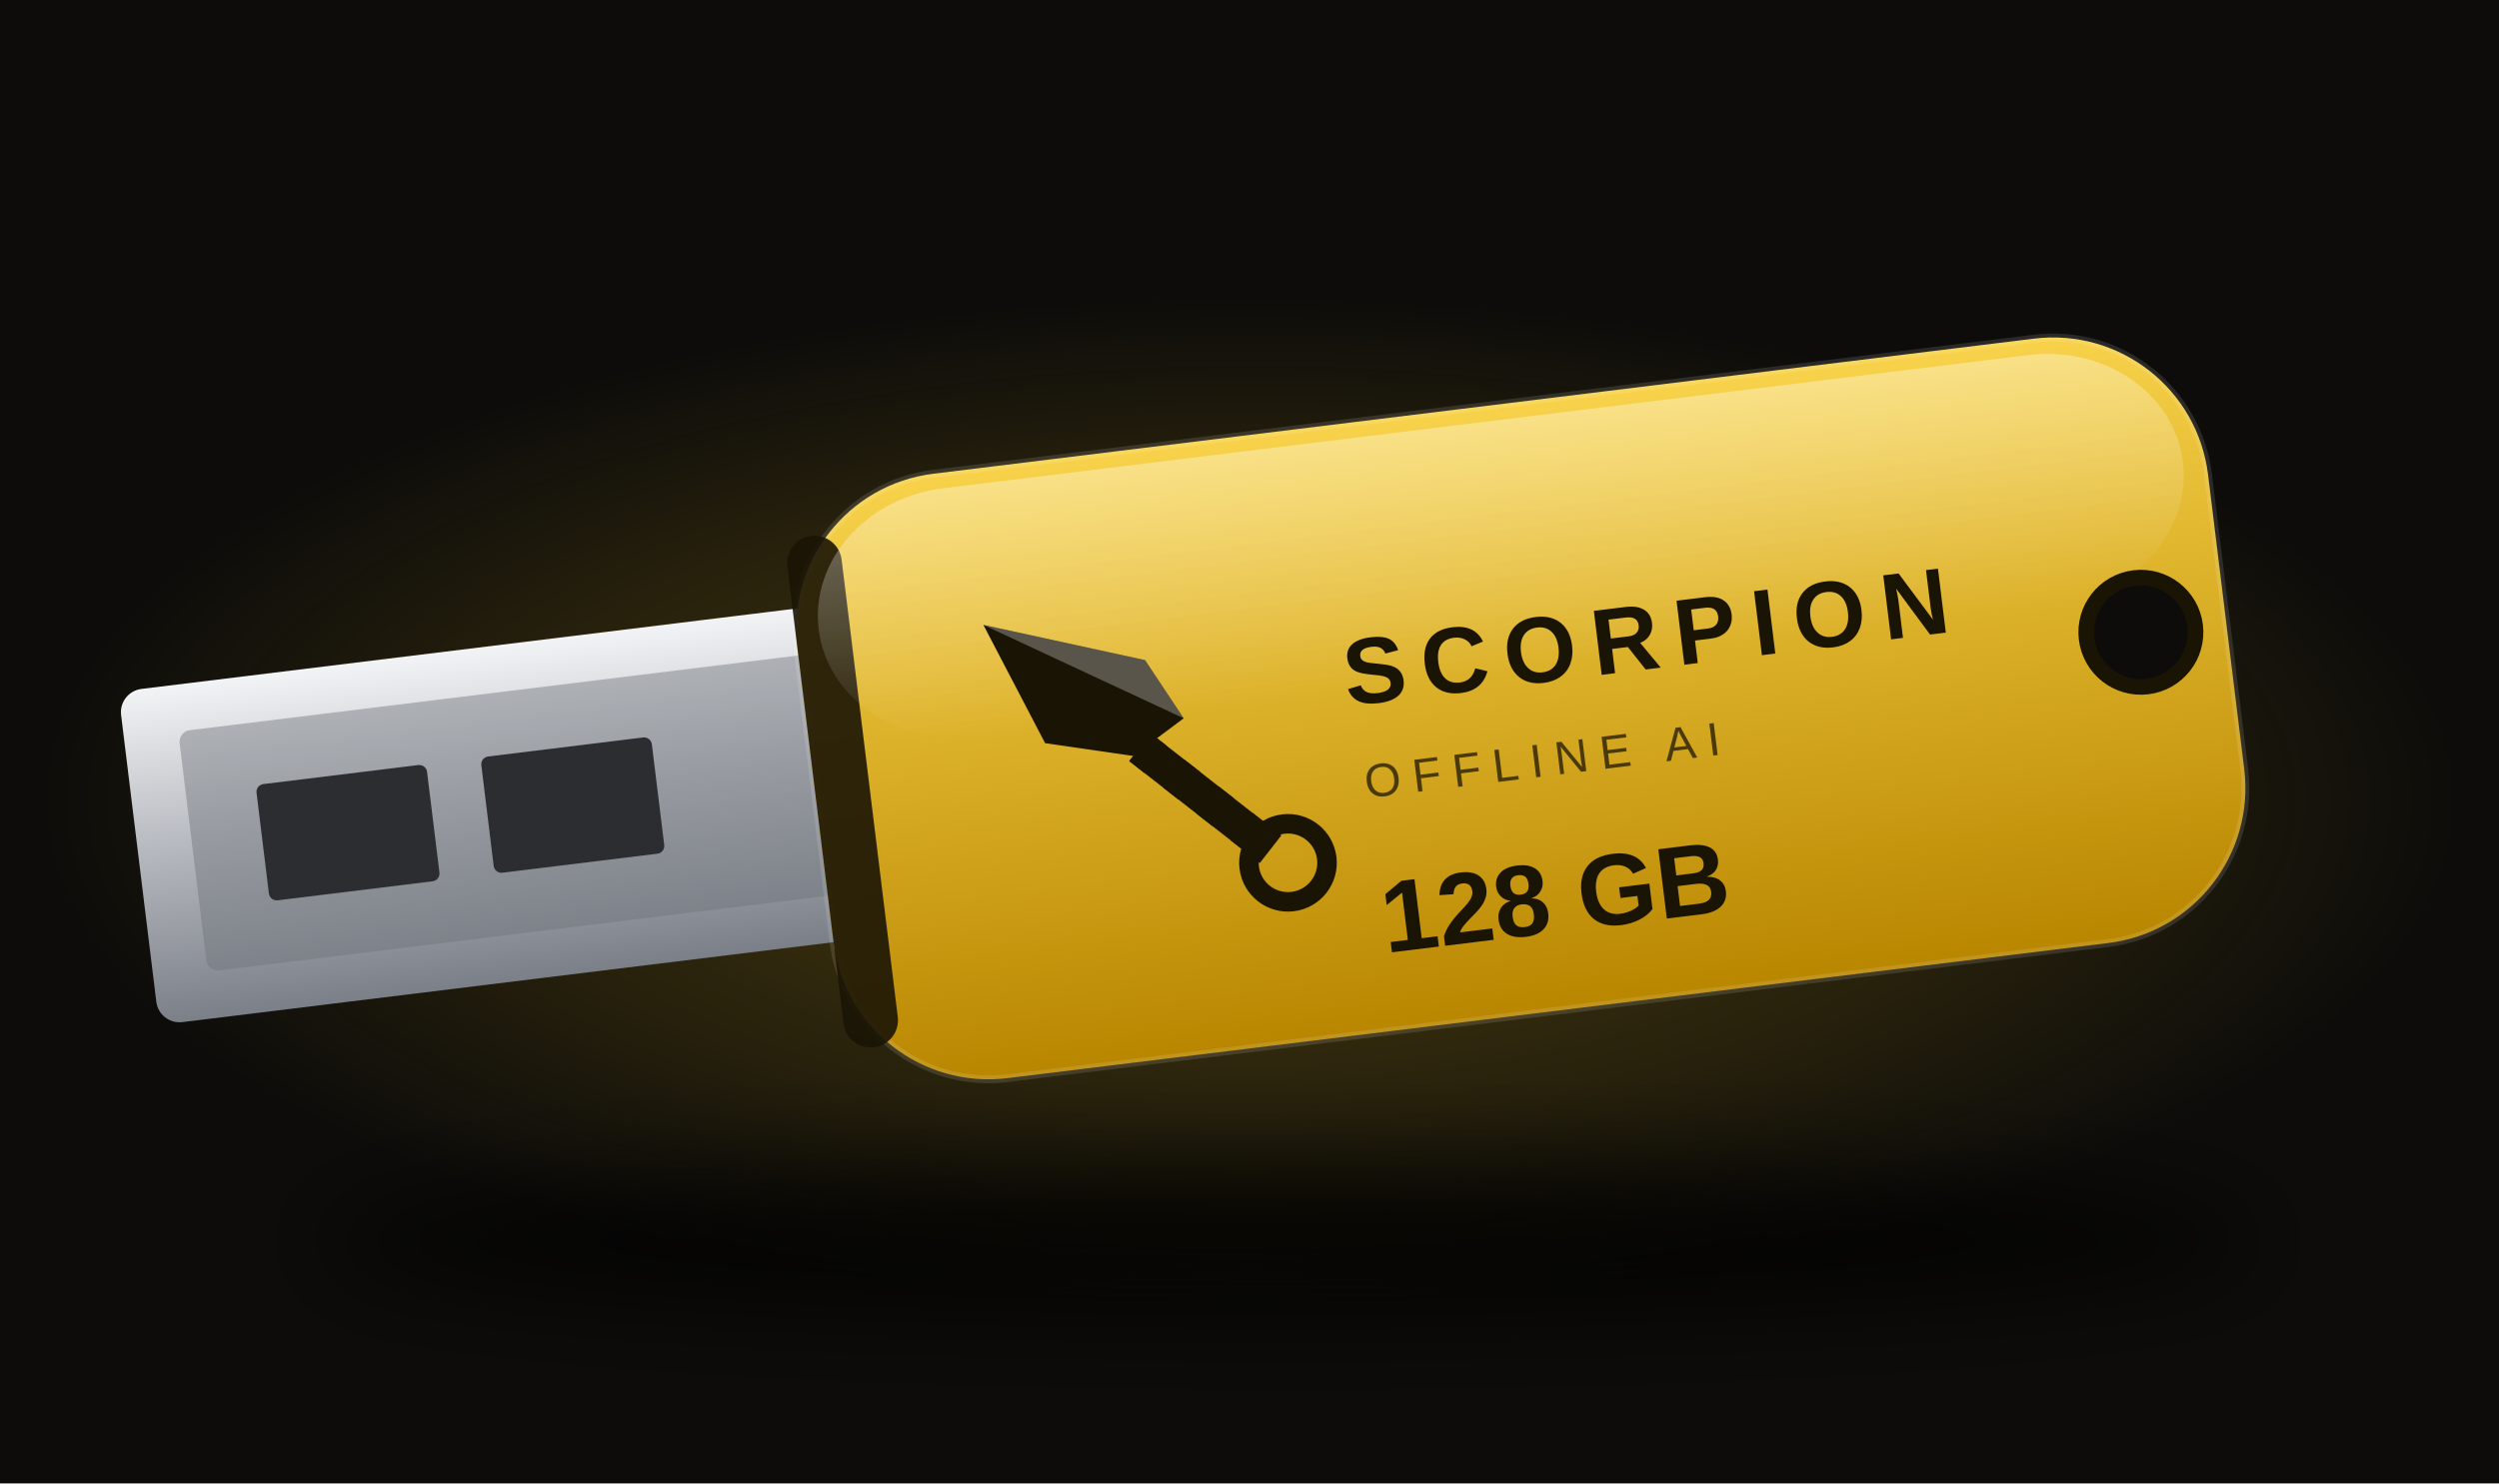
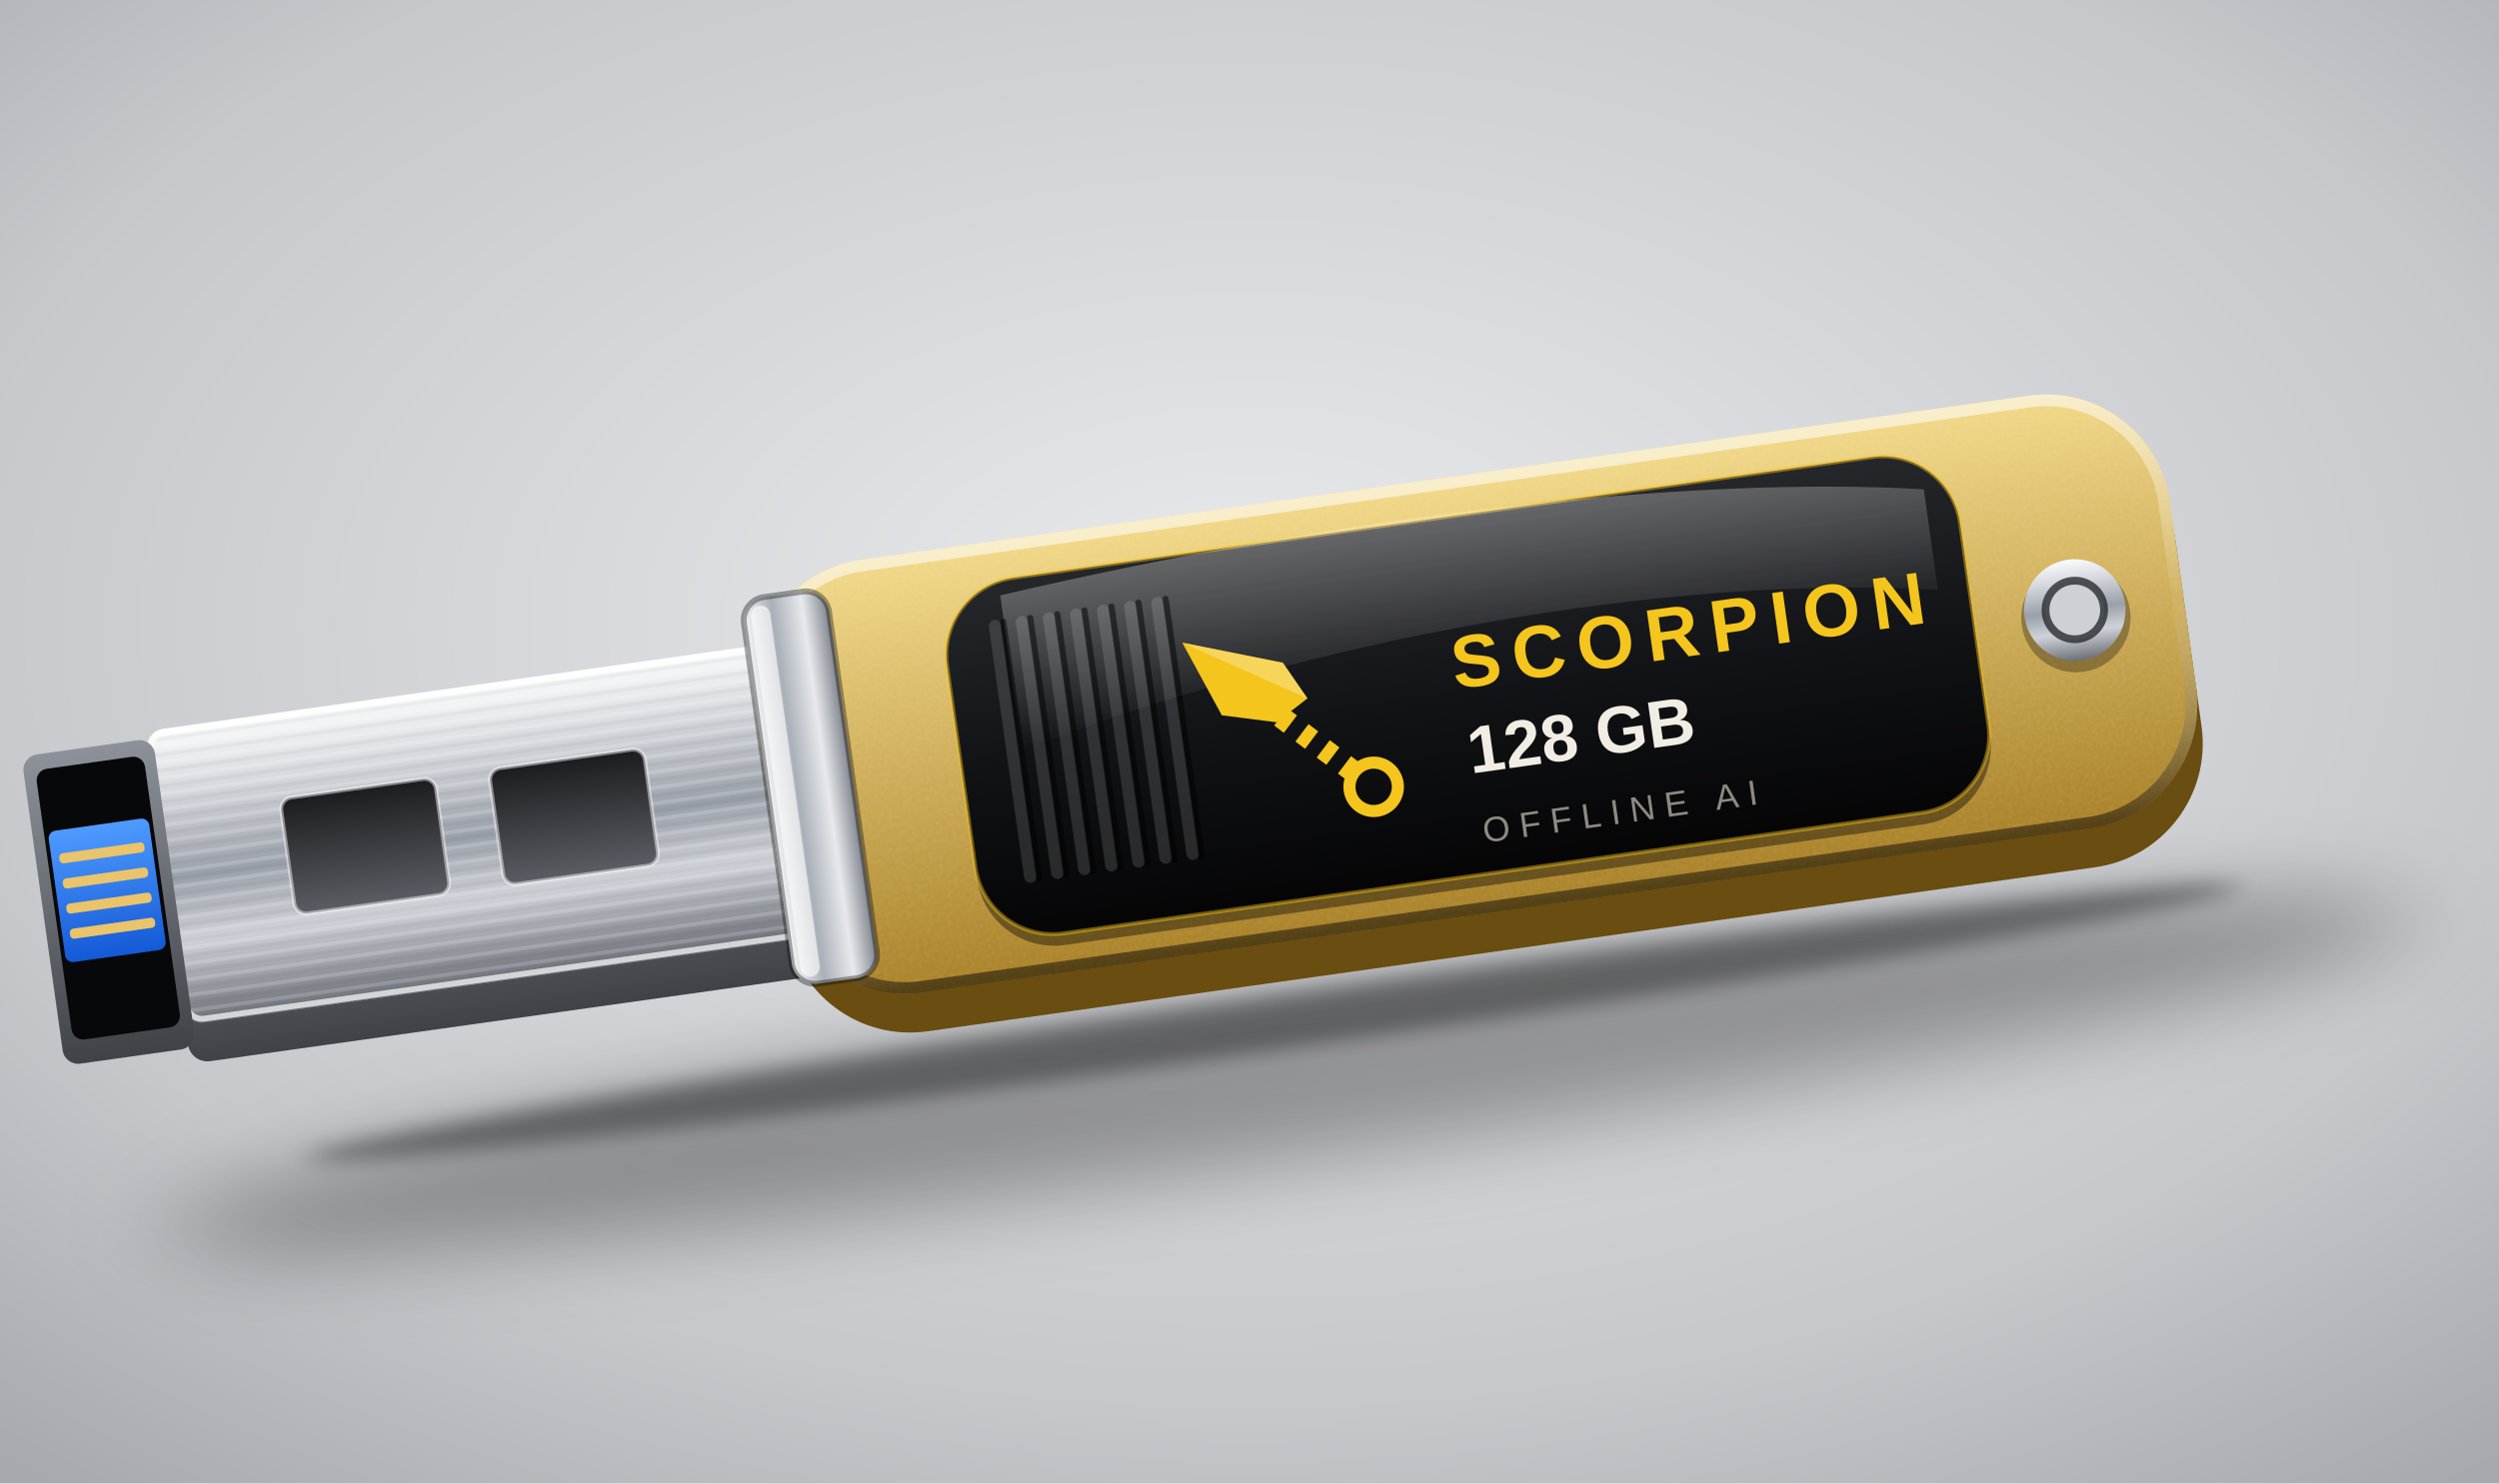
- <svg xmlns="http://www.w3.org/2000/svg" viewBox="0 0 640 380" width="1280" height="760" role="img" aria-label="Scorpion USB 128 GB">
+ <svg xmlns="http://www.w3.org/2000/svg" xmlns:xlink="http://www.w3.org/1999/xlink" viewBox="0 0 640 380" width="1280" height="760" role="img" aria-label="Scorpion USB 128 GB">
  <defs>
+     <radialGradient id="studio" cx=".5" cy=".42" r=".75">
+       <stop offset="0" stop-color="#e9eaec" />
+       <stop offset=".7" stop-color="#c6c8cc" />
+       <stop offset="1" stop-color="#a7a9ae" />
+     </radialGradient>
    <linearGradient id="body" x1="0" y1="0" x2="0" y2="1">
-       <stop offset="0" stop-color="#f7d24a" />
-       <stop offset="1" stop-color="#b98600" />
+       <stop offset="0" stop-color="#f2d98a" />
+       <stop offset="1" stop-color="#a98128" />
+     </linearGradient>
+     <linearGradient id="plate" x1="0" y1="0" x2="0" y2="1">
+       <stop offset="0" stop-color="#26272b" />
+       <stop offset=".5" stop-color="#121316" />
+       <stop offset="1" stop-color="#050506" />
+     </linearGradient>
+     <linearGradient id="bevel" x1="0" y1="0" x2="0" y2="1">
+       <stop offset="0" stop-color="#fff" stop-opacity=".55" />
+       <stop offset=".5" stop-color="#fff" stop-opacity=".05" />
+       <stop offset="1" stop-color="#000" stop-opacity=".5" />
    </linearGradient>
    <linearGradient id="metal" x1="0" y1="0" x2="0" y2="1">
-       <stop offset="0" stop-color="#f2f3f5" />
-       <stop offset=".45" stop-color="#b9bcc2" />
-       <stop offset="1" stop-color="#7b7f87" />
+       <stop offset="0" stop-color="#fbfbfc" />
+       <stop offset=".22" stop-color="#d4d7dc" />
+       <stop offset=".5" stop-color="#9aa0a9" />
+       <stop offset=".72" stop-color="#cfd2d8" />
+       <stop offset="1" stop-color="#6b6f77" />
+     </linearGradient>
+     <linearGradient id="metalSide" x1="0" y1="0" x2="0" y2="1">
+       <stop offset="0" stop-color="#8d929a" />
+       <stop offset="1" stop-color="#3f4247" />
+     </linearGradient>
+     <linearGradient id="collar" x1="0" y1="0" x2="1" y2="0">
+       <stop offset="0" stop-color="#f4f5f7" />
+       <stop offset=".35" stop-color="#aab0b8" />
+       <stop offset=".7" stop-color="#e7e9ec" />
+       <stop offset="1" stop-color="#7d828a" />
+     </linearGradient>
+     <linearGradient id="blue" x1="0" y1="0" x2="0" y2="1">
+       <stop offset="0" stop-color="#4f9bff" />
+       <stop offset="1" stop-color="#1459d6" />
    </linearGradient>
    <linearGradient id="gloss" x1="0" y1="0" x2="0" y2="1">
-       <stop offset="0" stop-color="#fff" stop-opacity=".34" />
+       <stop offset="0" stop-color="#fff" stop-opacity=".30" />
      <stop offset="1" stop-color="#fff" stop-opacity="0" />
    </linearGradient>
-     <radialGradient id="glow" cx=".5" cy=".5" r=".5">
-       <stop offset="0" stop-color="#f4c51c" stop-opacity=".30" />
-       <stop offset="1" stop-color="#f4c51c" stop-opacity="0" />
-     </radialGradient>
-     <filter id="blur" x="-20%" y="-50%" width="140%" height="200%">
+     <linearGradient id="hole" x1="0" y1="0" x2="0" y2="1">
+       <stop offset="0" stop-color="#1b1c1f" />
+       <stop offset="1" stop-color="#5a5d63" />
+     </linearGradient>
+     <pattern id="brush" width="4" height="4" patternUnits="userSpaceOnUse">
+       <rect width="4" height="1" fill="#fff" opacity=".35" />
+       <rect width="4" height="1" y="2" fill="#000" opacity=".08" />
+     </pattern>
+     <filter id="blur12" x="-20%" y="-80%" width="140%" height="260%">
      <feGaussianBlur stdDeviation="12" />
    </filter>
+     <filter id="blur3" x="-10%" y="-100%" width="120%" height="300%">
+       <feGaussianBlur stdDeviation="3" />
+     </filter>
+     <filter id="grain" x="0" y="0" width="100%" height="100%">
+       <feTurbulence type="fractalNoise" baseFrequency=".9" numOctaves="2" seed="7" result="n" />
+       <feColorMatrix in="n" type="matrix" values="0 0 0 0 1  0 0 0 0 1  0 0 0 0 1  0 0 0 .9 -.3" result="m" />
+       <feComposite in="m" in2="SourceAlpha" operator="in" />
+     </filter>
+     <g id="stick">
+       <rect x="40" y="158" width="170" height="76" rx="5" fill="url(#metalSide)" />
+       <rect x="40" y="148" width="170" height="76" rx="5" fill="url(#metal)" />
+       <rect x="40" y="148" width="170" height="76" rx="5" fill="url(#brush)" opacity=".5" />
+       <rect x="41" y="149" width="168" height="74" rx="4" fill="none" stroke="#fff" stroke-opacity=".7" stroke-width="1.5" />
+       <rect x="72" y="170" width="40" height="30" rx="3" fill="url(#hole)" />
+       <rect x="126" y="170" width="40" height="30" rx="3" fill="url(#hole)" />
+       <rect x="72" y="170" width="40" height="30" rx="3" fill="none" stroke="#fff" stroke-opacity=".45" />
+       <rect x="126" y="170" width="40" height="30" rx="3" fill="none" stroke="#fff" stroke-opacity=".45" />
+       <g>
+         <rect x="8" y="150" width="34" height="80" rx="4" fill="url(#metalSide)" />
+         <rect x="11" y="154" width="28" height="70" rx="3" fill="#07080a" />
+         <rect x="12" y="170" width="26" height="34" rx="2" fill="url(#blue)" />
+         <rect x="14" y="176" width="22" height="2.6" rx="1" fill="#e9c46a" />
+         <rect x="14" y="182.5" width="22" height="2.6" rx="1" fill="#e9c46a" />
+         <rect x="14" y="189" width="22" height="2.6" rx="1" fill="#e9c46a" />
+         <rect x="14" y="195.5" width="22" height="2.6" rx="1" fill="#e9c46a" />
+       </g>
+       <rect x="196" y="140" width="366" height="112" rx="32" fill="#6a4d10" />
+       <rect x="196" y="130" width="366" height="112" rx="32" fill="url(#body)" />
+       <rect x="196" y="130" width="366" height="112" rx="32" fill="#fff" filter="url(#grain)" opacity=".14" />
+       <rect x="197.5" y="131.5" width="363" height="109" rx="30.5" fill="none" stroke="url(#bevel)" stroke-width="3" />
+       <rect x="246" y="140" width="262" height="92" rx="20" fill="#000" opacity=".4" transform="translate(0 3)" />
+       <rect x="246" y="140" width="262" height="92" rx="20" fill="url(#plate)" stroke="#f4c51c" stroke-opacity=".45" stroke-width="1" />
+       <path d="M262 144 C 350 136 440 138 500 150 L 500 176 C 440 164 350 164 262 184 Z" fill="url(#gloss)" />
+       <rect x="258" y="150" width="3.2" height="68" rx="1.6" fill="#fff" opacity=".13" />
+       <rect x="261" y="150" width="1.6" height="68" rx=".8" fill="#000" opacity=".5" />
+       <rect x="265" y="150" width="3.2" height="68" rx="1.6" fill="#fff" opacity=".13" />
+       <rect x="268" y="150" width="1.6" height="68" rx=".8" fill="#000" opacity=".5" />
+       <rect x="272" y="150" width="3.2" height="68" rx="1.6" fill="#fff" opacity=".13" />
+       <rect x="275" y="150" width="1.6" height="68" rx=".8" fill="#000" opacity=".5" />
+       <rect x="279" y="150" width="3.2" height="68" rx="1.6" fill="#fff" opacity=".13" />
+       <rect x="282" y="150" width="1.6" height="68" rx=".8" fill="#000" opacity=".5" />
+       <rect x="286" y="150" width="3.2" height="68" rx="1.6" fill="#fff" opacity=".13" />
+       <rect x="289" y="150" width="1.6" height="68" rx=".8" fill="#000" opacity=".5" />
+       <rect x="293" y="150" width="3.2" height="68" rx="1.6" fill="#fff" opacity=".13" />
+       <rect x="296" y="150" width="1.6" height="68" rx=".8" fill="#000" opacity=".5" />
+       <rect x="300" y="150" width="3.2" height="68" rx="1.6" fill="#fff" opacity=".13" />
+       <rect x="303" y="150" width="1.6" height="68" rx=".8" fill="#000" opacity=".5" />
+       <rect x="196" y="136" width="22" height="100" rx="6" fill="url(#collar)" />
+       <rect x="196" y="136" width="22" height="100" rx="6" fill="none" stroke="#000" stroke-opacity=".35" stroke-width="1.5" />
+       <rect x="198" y="138" width="5" height="96" rx="2.5" fill="#fff" opacity=".6" />
+       <circle cx="534" cy="188" r="14" fill="#000" opacity=".3" />
+       <circle cx="534" cy="186" r="13" fill="url(#metal)" />
+       <circle cx="534" cy="186" r="7.5" fill="#cdd0d4" />
+       <circle cx="534" cy="186" r="7.5" fill="none" stroke="#2a2c30" stroke-opacity=".8" stroke-width="2" />
+       <g transform="translate(304 160) scale(.62)">
+         <polygon points="4,4 44,18 52,34 38,42 16,36" fill="#f4c51c" />
+         <polygon points="4,4 44,18 52,34" fill="#fff" opacity=".28" />
+         <line x1="40" y1="40" x2="70" y2="70" stroke="#f4c51c" stroke-width="9" stroke-dasharray="5 6" />
+         <circle cx="74" cy="74" r="10" fill="none" stroke="#f4c51c" stroke-width="5" />
+       </g>
+       <text x="374" y="184" font-family="Arial, Helvetica, sans-serif" font-weight="700" font-size="19" letter-spacing="3" fill="#f4c51c">SCORPION</text>
+       <text x="375" y="206" font-family="Arial, Helvetica, sans-serif" font-weight="700" font-size="17" fill="#f1ede4">128 GB</text>
+       <text x="376" y="224" font-family="Arial, Helvetica, sans-serif" font-size="9" letter-spacing="2.5" fill="#8d8a82">OFFLINE AI</text>
+     </g>
  </defs>
-   <rect width="640" height="380" fill="#0d0c0a" />
-   <ellipse cx="320" cy="205" rx="310" ry="130" fill="url(#glow)" />
-   <ellipse cx="330" cy="318" rx="250" ry="20" fill="#000" opacity="0.7" filter="url(#blur)" />
-   <g transform="rotate(-7 320 190)">
-     <rect x="34" y="142" width="194" height="86" rx="6" fill="url(#metal)" />
-     <rect x="48" y="154" width="170" height="62" rx="3" fill="#6f737b" opacity=".45" />
-     <rect x="66" y="170" width="44" height="30" rx="2" fill="#2b2d31" />
-     <rect x="124" y="170" width="44" height="30" rx="2" fill="#2b2d31" />
-     <rect x="208" y="112" width="364" height="156" rx="40" fill="url(#body)" stroke="#fff" stroke-opacity=".12" stroke-width="2" />
-     <rect x="208" y="124" width="14" height="132" rx="7" fill="#1a1405" opacity=".9" />
-     <rect x="214" y="116" width="352" height="64" rx="36" fill="url(#gloss)" />
-     <circle cx="550" cy="190" r="14" fill="#0d0c0a" stroke="#1a1405" stroke-width="4" />
-     <g transform="translate(252 148)">
-       <polygon points="4,4 44,18 52,34 38,42 16,36" fill="#1a1405" />
-       <polygon points="4,4 44,18 52,34" fill="#fff" opacity=".28" />
-       <line x1="40" y1="40" x2="70" y2="70" stroke="#1a1405" stroke-width="9" stroke-linecap="butt" />
-       <line x1="40" y1="40" x2="70" y2="70" stroke="#1a1405" stroke-width="9" stroke-dasharray="5 6" />
-       <circle cx="74" cy="74" r="10" fill="none" stroke="#1a1405" stroke-width="5" />
-     </g>
-     <text x="346" y="184" font-family="Arial, Helvetica, sans-serif" font-weight="700" font-size="24" letter-spacing="4" fill="#1a1405">SCORPION</text>
-     <text x="348" y="208" font-family="Arial, Helvetica, sans-serif" font-size="12" letter-spacing="3" fill="#4a3a0a">OFFLINE AI</text>
-     <text x="348" y="248" font-family="Arial, Helvetica, sans-serif" font-weight="700" font-size="26" fill="#1a1405">128 GB</text>
+   <rect width="640" height="380" fill="url(#studio)" />
+   <g transform="rotate(-8 320 190)">
+     <ellipse cx="318" cy="276" rx="290" ry="22" fill="#000" opacity="0.32" filter="url(#blur12)" />
+     <ellipse cx="316" cy="262" rx="250" ry="7" fill="#000" opacity="0.4" filter="url(#blur3)" />
+     <use href="#stick" xlink:href="#stick" />
  </g>
</svg>
